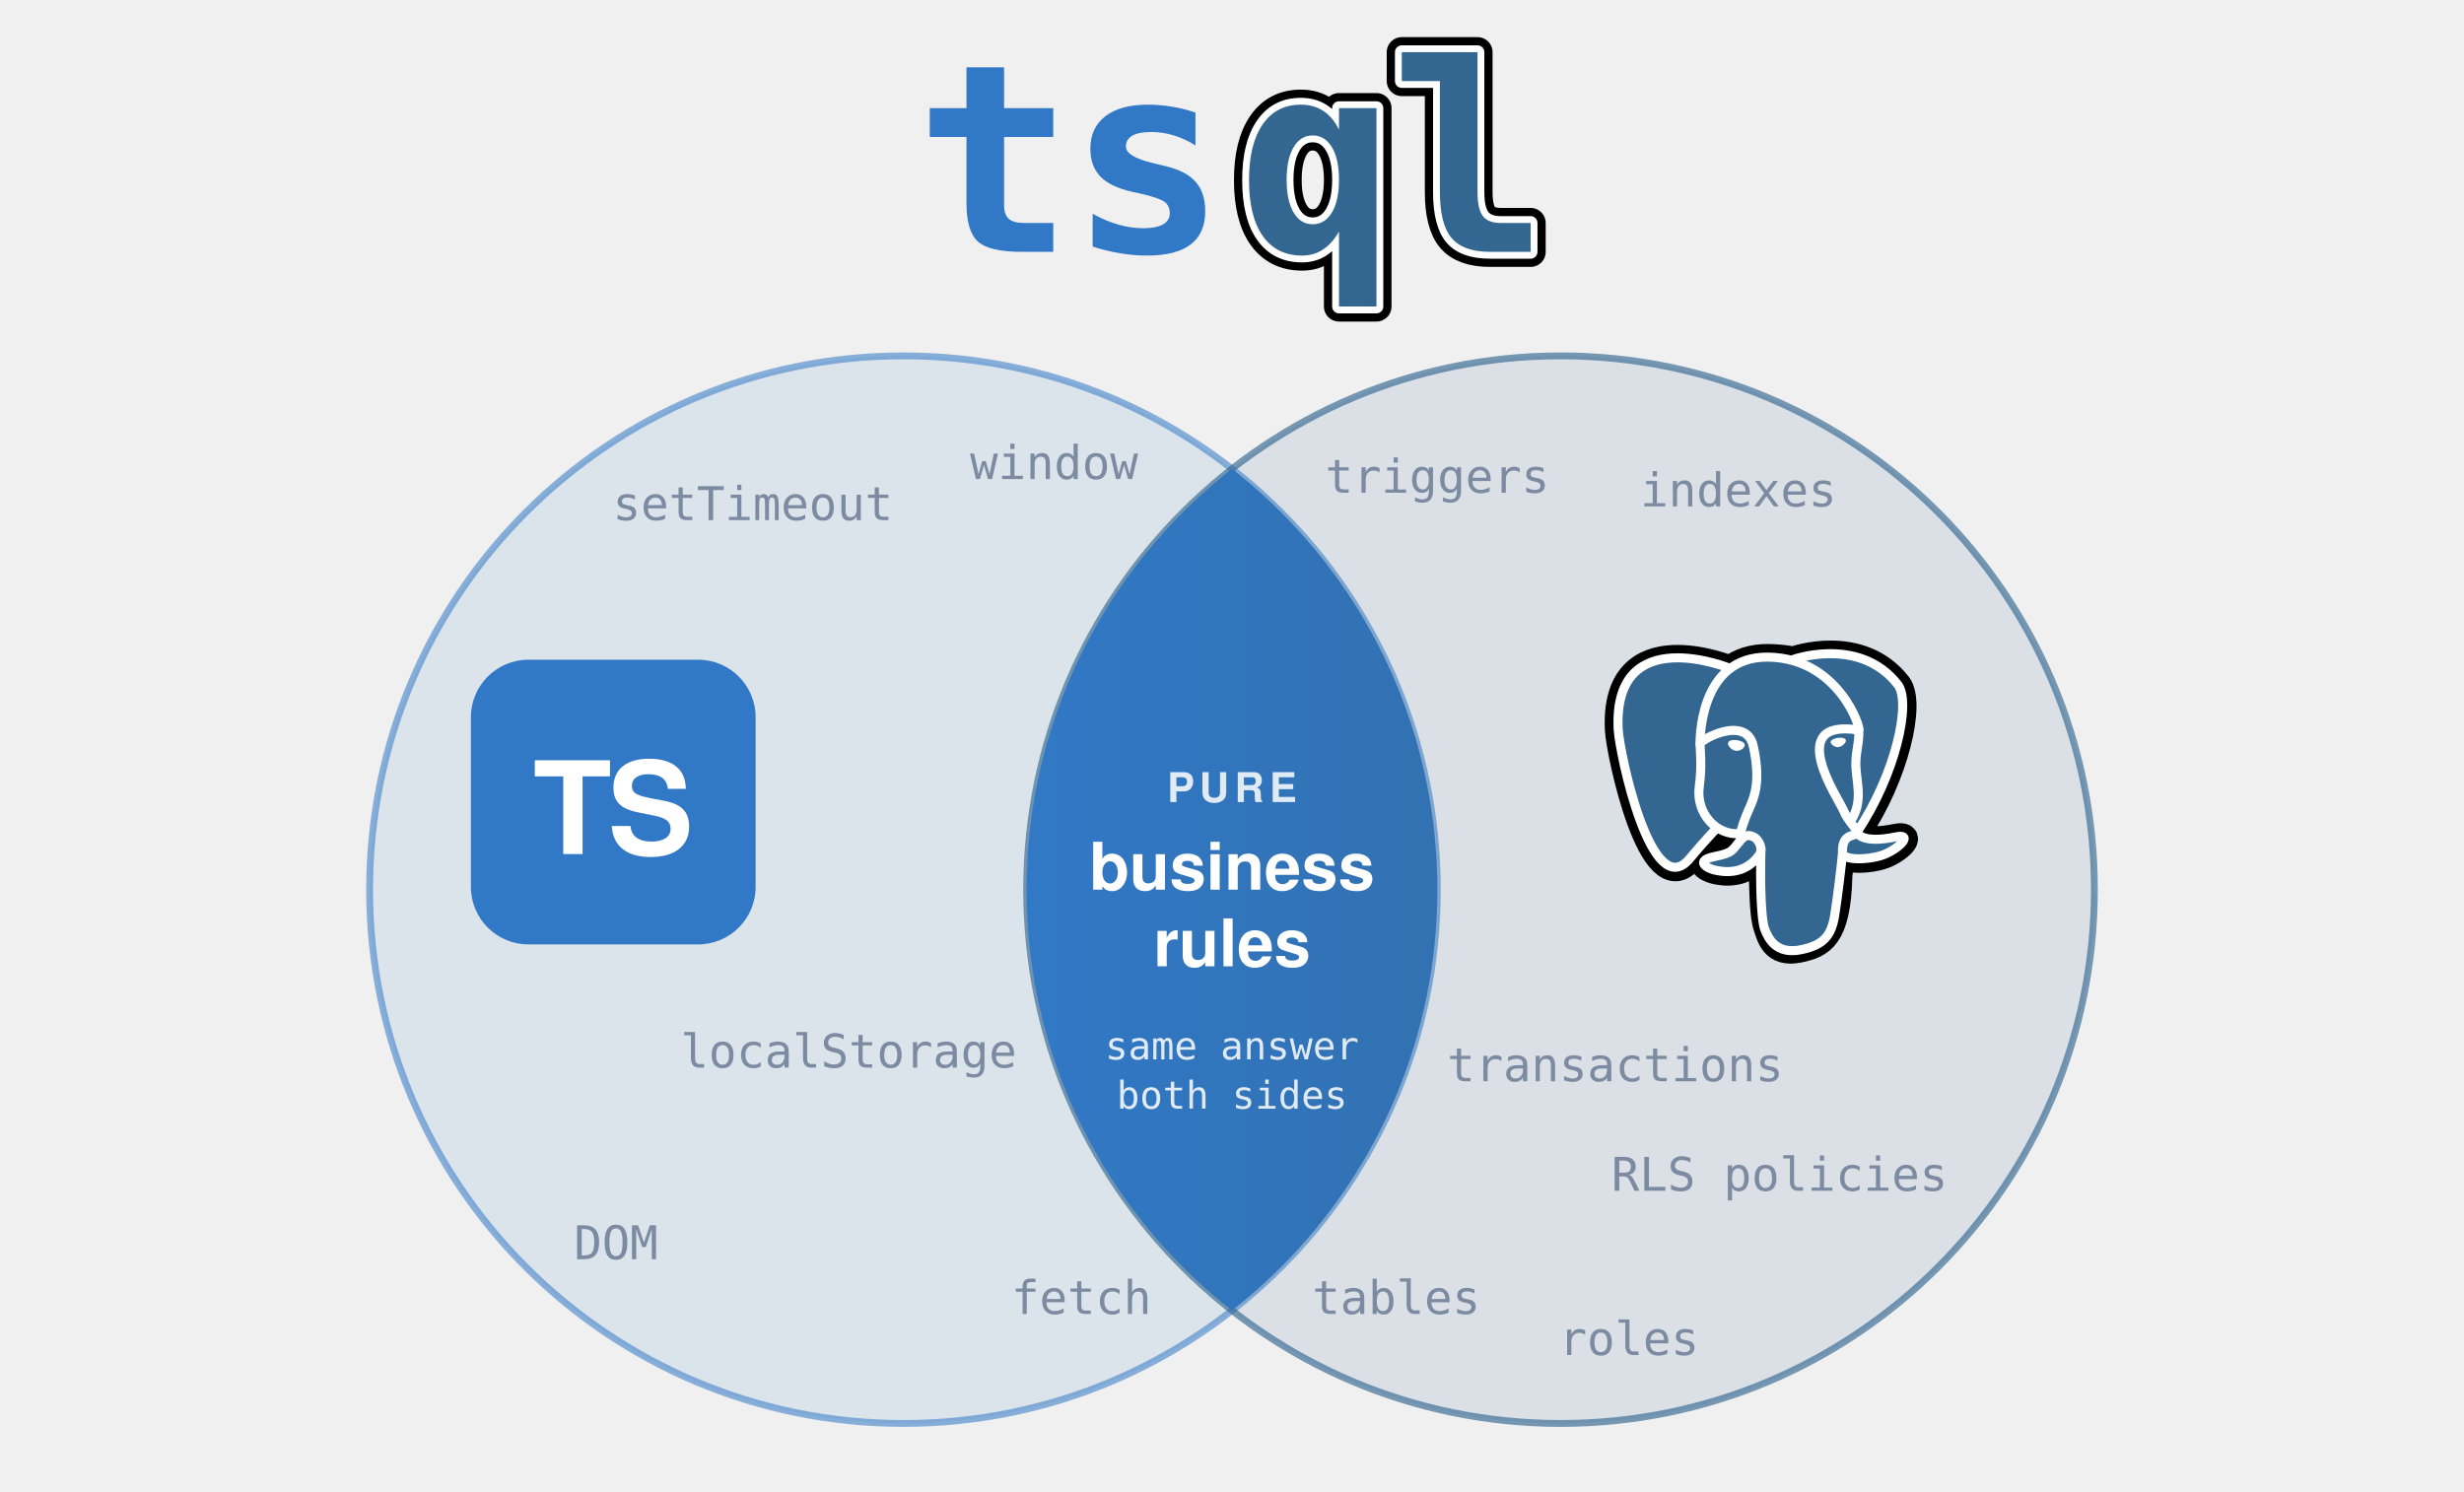
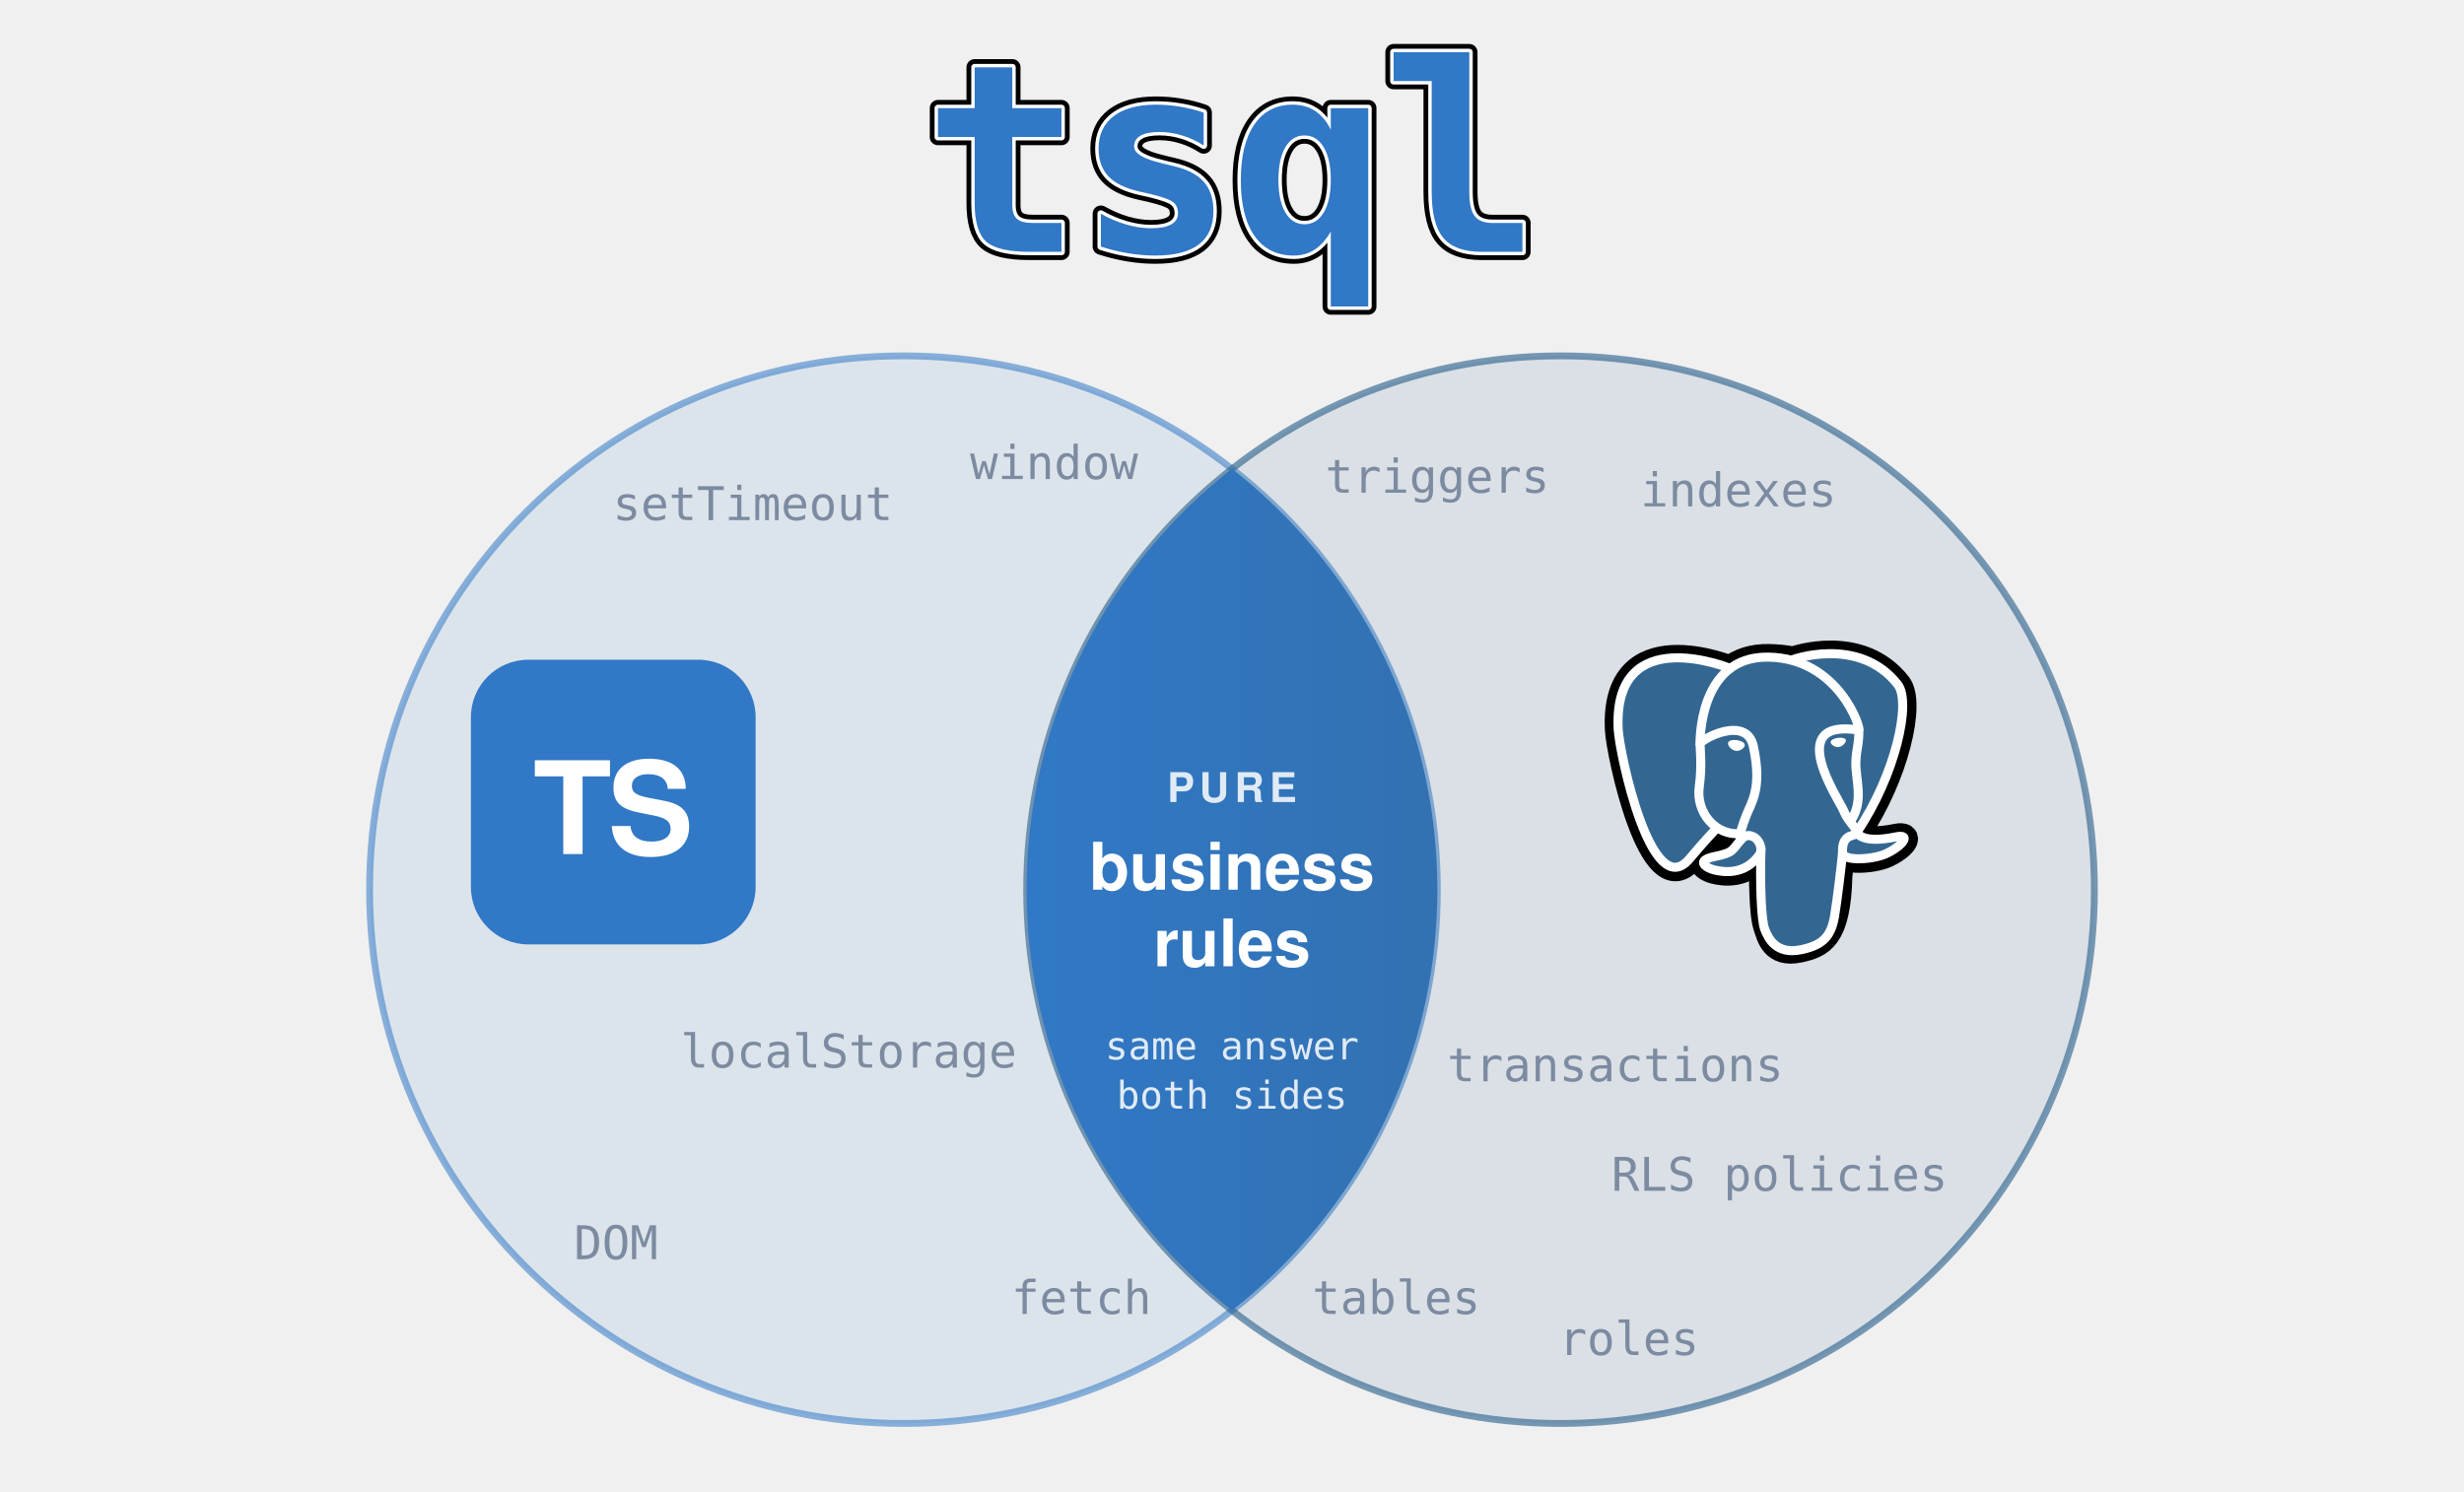
<svg xmlns="http://www.w3.org/2000/svg" viewBox="0 0 900 545" width="900" height="545" role="img" aria-labelledby="t d">
-   <text x="448.0" y="92" text-anchor="end" fill="#3178C6" font-family="ui-monospace, SFMono-Regular, Menlo, Consolas, monospace" font-size="96" font-weight="800" letter-spacing="-2">ts</text>
-   <g font-family="ui-monospace, SFMono-Regular, Menlo, Consolas, monospace" font-size="96" font-weight="800" letter-spacing="-2" stroke-linejoin="round">
-     <text x="452.0" y="92" fill="#000000" stroke="#000000" stroke-width="11">ql</text>
-     <text x="452.0" y="92" fill="#FFFFFF" stroke="#FFFFFF" stroke-width="5">ql</text>
-     <text x="452.0" y="92" fill="#336791">ql</text>
+   <g font-family="ui-monospace, SFMono-Regular, Menlo, Consolas, monospace" font-size="96" font-weight="800" letter-spacing="-2" stroke-linejoin="round" text-anchor="middle">
+     <text x="450.0" y="92" fill="#000000" stroke="#000000" stroke-width="6">tsql</text>
+     <text x="450.0" y="92" fill="#FFFFFF" stroke="#FFFFFF" stroke-width="2.5">tsql</text>
+     <text x="450.0" y="92" fill="#3178C6">tsql</text>
  </g>
  <circle cx="330" cy="325" r="195" fill="#3178C6" fill-opacity="0.10" stroke="#3178C6" stroke-opacity="0.55" stroke-width="2.5" />
  <circle cx="570" cy="325" r="195" fill="#336791" fill-opacity="0.12" stroke="#336791" stroke-opacity="0.65" stroke-width="2.5" />
  <defs>
    <clipPath id="ts-world">
      <circle cx="330" cy="325" r="195" />
    </clipPath>
    <linearGradient id="both" x1="0" y1="0" x2="1" y2="0">
      <stop offset="0" stop-color="#3178C6" />
      <stop offset="1" stop-color="#336791" />
    </linearGradient>
  </defs>
  <circle cx="570" cy="325" r="195" fill="url(#both)" clip-path="url(#ts-world)" />
  <rect x="172" y="241" width="104" height="104" rx="21" fill="#3178C6" />
  <text x="224" y="312" text-anchor="middle" fill="#FFFFFF" font-family="ui-sans-serif, -apple-system, Segoe UI, Helvetica, Arial, sans-serif" font-size="47" font-weight="700" letter-spacing="-1.5">TS</text>
  <text x="395" y="480" text-anchor="middle" fill="#7C8BA1" font-family="ui-monospace, SFMono-Regular, Menlo, Consolas, monospace" font-size="17">fetch</text>
  <text x="385" y="175" text-anchor="middle" fill="#7C8BA1" font-family="ui-monospace, SFMono-Regular, Menlo, Consolas, monospace" font-size="17">window</text>
  <text x="225" y="460" text-anchor="middle" fill="#7C8BA1" font-family="ui-monospace, SFMono-Regular, Menlo, Consolas, monospace" font-size="17">DOM</text>
  <text x="310" y="390" text-anchor="middle" fill="#7C8BA1" font-family="ui-monospace, SFMono-Regular, Menlo, Consolas, monospace" font-size="17">localStorage</text>
  <text x="275" y="190" text-anchor="middle" fill="#7C8BA1" font-family="ui-monospace, SFMono-Regular, Menlo, Consolas, monospace" font-size="17">setTimeout</text>
  <g transform="translate(586 234) scale(0.265)">
    <g id="orginal" style="fill-rule:nonzero;clip-rule:nonzero;stroke:#000000;stroke-miterlimit:4;">
	</g>
    <g id="Layer_x0020_3" style="fill-rule:nonzero;clip-rule:nonzero;fill:none;stroke:#FFFFFF;stroke-width:12.465;stroke-linecap:round;stroke-linejoin:round;stroke-miterlimit:4;">
      <path style="fill:#000000;stroke:#000000;stroke-width:37.395;stroke-linecap:butt;stroke-linejoin:miter;" d="M323.205,324.227c2.833-23.601,1.984-27.062,19.563-23.239l4.463,0.392c13.517,0.615,31.199-2.174,41.587-7c22.362-10.376,35.622-27.7,13.572-23.148c-50.297,10.376-53.755-6.655-53.755-6.655c53.111-78.803,75.313-178.836,56.149-203.322    C352.514-5.534,262.036,26.049,260.522,26.869l-0.482,0.089c-9.938-2.062-21.06-3.294-33.554-3.496c-22.761-0.374-40.032,5.967-53.133,15.904c0,0-161.408-66.498-153.899,83.628c1.597,31.936,45.777,241.655,98.47,178.31    c19.259-23.163,37.871-42.748,37.871-42.748c9.242,6.14,20.307,9.272,31.912,8.147l0.897-0.765c-0.281,2.876-0.157,5.689,0.359,9.019c-13.572,15.167-9.584,17.83-36.723,23.416c-27.457,5.659-11.326,15.734-0.797,18.367c12.768,3.193,42.305,7.716,62.268-20.224    l-0.795,3.188c5.325,4.26,4.965,30.619,5.72,49.452c0.756,18.834,2.017,36.409,5.856,46.771c3.839,10.36,8.369,37.05,44.036,29.406c29.809-6.388,52.6-15.582,54.677-101.107" />
      <path style="fill:#336791;stroke:none;" d="M402.395,271.23c-50.302,10.376-53.76-6.655-53.76-6.655c53.111-78.808,75.313-178.843,56.153-203.326c-52.27-66.785-142.752-35.2-144.262-34.38l-0.486,0.087c-9.938-2.063-21.06-3.292-33.56-3.496c-22.761-0.373-40.026,5.967-53.127,15.902    c0,0-161.411-66.495-153.904,83.63c1.597,31.938,45.776,241.657,98.471,178.312c19.26-23.163,37.869-42.748,37.869-42.748c9.243,6.14,20.308,9.272,31.908,8.147l0.901-0.765c-0.28,2.876-0.152,5.689,0.361,9.019c-13.575,15.167-9.586,17.83-36.723,23.416    c-27.459,5.659-11.328,15.734-0.796,18.367c12.768,3.193,42.307,7.716,62.266-20.224l-0.796,3.188c5.319,4.26,9.054,27.711,8.428,48.969c-0.626,21.259-1.044,35.854,3.147,47.254c4.191,11.4,8.368,37.05,44.042,29.406c29.809-6.388,45.256-22.942,47.405-50.555    c1.525-19.631,4.976-16.729,5.194-34.28l2.768-8.309c3.192-26.611,0.507-35.196,18.872-31.203l4.463,0.392c13.517,0.615,31.208-2.174,41.591-7c22.358-10.376,35.618-27.7,13.573-23.148z" />
      <path d="M215.866,286.484c-1.385,49.516,0.348,99.377,5.193,111.495c4.848,12.118,15.223,35.688,50.9,28.045c29.806-6.39,40.651-18.756,45.357-46.051c3.466-20.082,10.148-75.854,11.005-87.281" />
      <path d="M173.104,38.256c0,0-161.521-66.016-154.012,84.109c1.597,31.938,45.779,241.664,98.473,178.316c19.256-23.166,36.671-41.335,36.671-41.335" />
      <path d="M260.349,26.207c-5.591,1.753,89.848-34.889,144.087,34.417c19.159,24.484-3.043,124.519-56.153,203.329" />
      <path style="stroke-linejoin:bevel;" d="M348.282,263.953c0,0,3.461,17.036,53.764,6.653c22.04-4.552,8.776,12.774-13.577,23.155c-18.345,8.514-59.474,10.696-60.146-1.069c-1.729-30.355,21.647-21.133,19.96-28.739c-1.525-6.85-11.979-13.573-18.894-30.338    c-6.037-14.633-82.796-126.849,21.287-110.183c3.813-0.789-27.146-99.002-124.553-100.599c-97.385-1.597-94.19,119.762-94.19,119.762" />
      <path d="M188.604,274.334c-13.577,15.166-9.584,17.829-36.723,23.417c-27.459,5.66-11.326,15.733-0.797,18.365c12.768,3.195,42.307,7.718,62.266-20.229c6.078-8.509-0.036-22.086-8.385-25.547c-4.034-1.671-9.428-3.765-16.361,3.994z" />
      <path d="M187.715,274.069c-1.368-8.917,2.93-19.528,7.536-31.942c6.922-18.626,22.893-37.255,10.117-96.339c-9.523-44.029-73.396-9.163-73.436-3.193c-0.039,5.968,2.889,30.26-1.067,58.548c-5.162,36.913,23.488,68.132,56.479,64.938" />
      <path style="fill:#FFFFFF;stroke-width:4.155;stroke-linecap:butt;stroke-linejoin:miter;" d="M172.517,141.7c-0.288,2.039,3.733,7.48,8.976,8.207c5.234,0.73,9.714-3.522,9.998-5.559c0.284-2.039-3.732-4.285-8.977-5.015c-5.237-0.731-9.719,0.333-9.996,2.367z" />
      <path style="fill:#FFFFFF;stroke-width:2.078;stroke-linecap:butt;stroke-linejoin:miter;" d="M331.941,137.543c0.284,2.039-3.732,7.48-8.976,8.207c-5.238,0.73-9.718-3.522-10.005-5.559c-0.277-2.039,3.74-4.285,8.979-5.015c5.239-0.73,9.718,0.333,10.002,2.368z" />
      <path d="M350.676,123.432c0.863,15.994-3.445,26.888-3.988,43.914c-0.804,24.748,11.799,53.074-7.191,81.435" />
      <path style="stroke-width:3;" d="M0,60.232" />
    </g>
  </g>
  <text x="510" y="480" text-anchor="middle" fill="#7C8BA1" font-family="ui-monospace, SFMono-Regular, Menlo, Consolas, monospace" font-size="17">tables</text>
  <text x="525" y="180" text-anchor="middle" fill="#7C8BA1" font-family="ui-monospace, SFMono-Regular, Menlo, Consolas, monospace" font-size="17">triggers</text>
  <text x="650" y="435" text-anchor="middle" fill="#7C8BA1" font-family="ui-monospace, SFMono-Regular, Menlo, Consolas, monospace" font-size="17">RLS policies</text>
  <text x="635" y="185" text-anchor="middle" fill="#7C8BA1" font-family="ui-monospace, SFMono-Regular, Menlo, Consolas, monospace" font-size="17">indexes</text>
  <text x="590" y="395" text-anchor="middle" fill="#7C8BA1" font-family="ui-monospace, SFMono-Regular, Menlo, Consolas, monospace" font-size="17">transactions</text>
  <text x="595" y="495" text-anchor="middle" fill="#7C8BA1" font-family="ui-monospace, SFMono-Regular, Menlo, Consolas, monospace" font-size="17">roles</text>
  <text x="450.0" y="293" text-anchor="middle" fill="#FFFFFF" fill-opacity="0.85" font-family="ui-sans-serif, -apple-system, Segoe UI, Helvetica, Arial, sans-serif" font-size="15" font-weight="700" letter-spacing="2">PURE</text>
  <text x="450.0" y="325" text-anchor="middle" fill="#FFFFFF" font-family="ui-sans-serif, -apple-system, Segoe UI, Helvetica, Arial, sans-serif" font-size="24" font-weight="800">business</text>
  <text x="450.0" y="353" text-anchor="middle" fill="#FFFFFF" font-family="ui-sans-serif, -apple-system, Segoe UI, Helvetica, Arial, sans-serif" font-size="24" font-weight="800">rules</text>
  <text x="450.0" y="387" text-anchor="middle" fill="#FFFFFF" fill-opacity="0.85" font-family="ui-monospace, SFMono-Regular, Menlo, Consolas, monospace" font-size="14">same answer</text>
  <text x="450.0" y="405" text-anchor="middle" fill="#FFFFFF" fill-opacity="0.85" font-family="ui-monospace, SFMono-Regular, Menlo, Consolas, monospace" font-size="14">both sides</text>
</svg>
